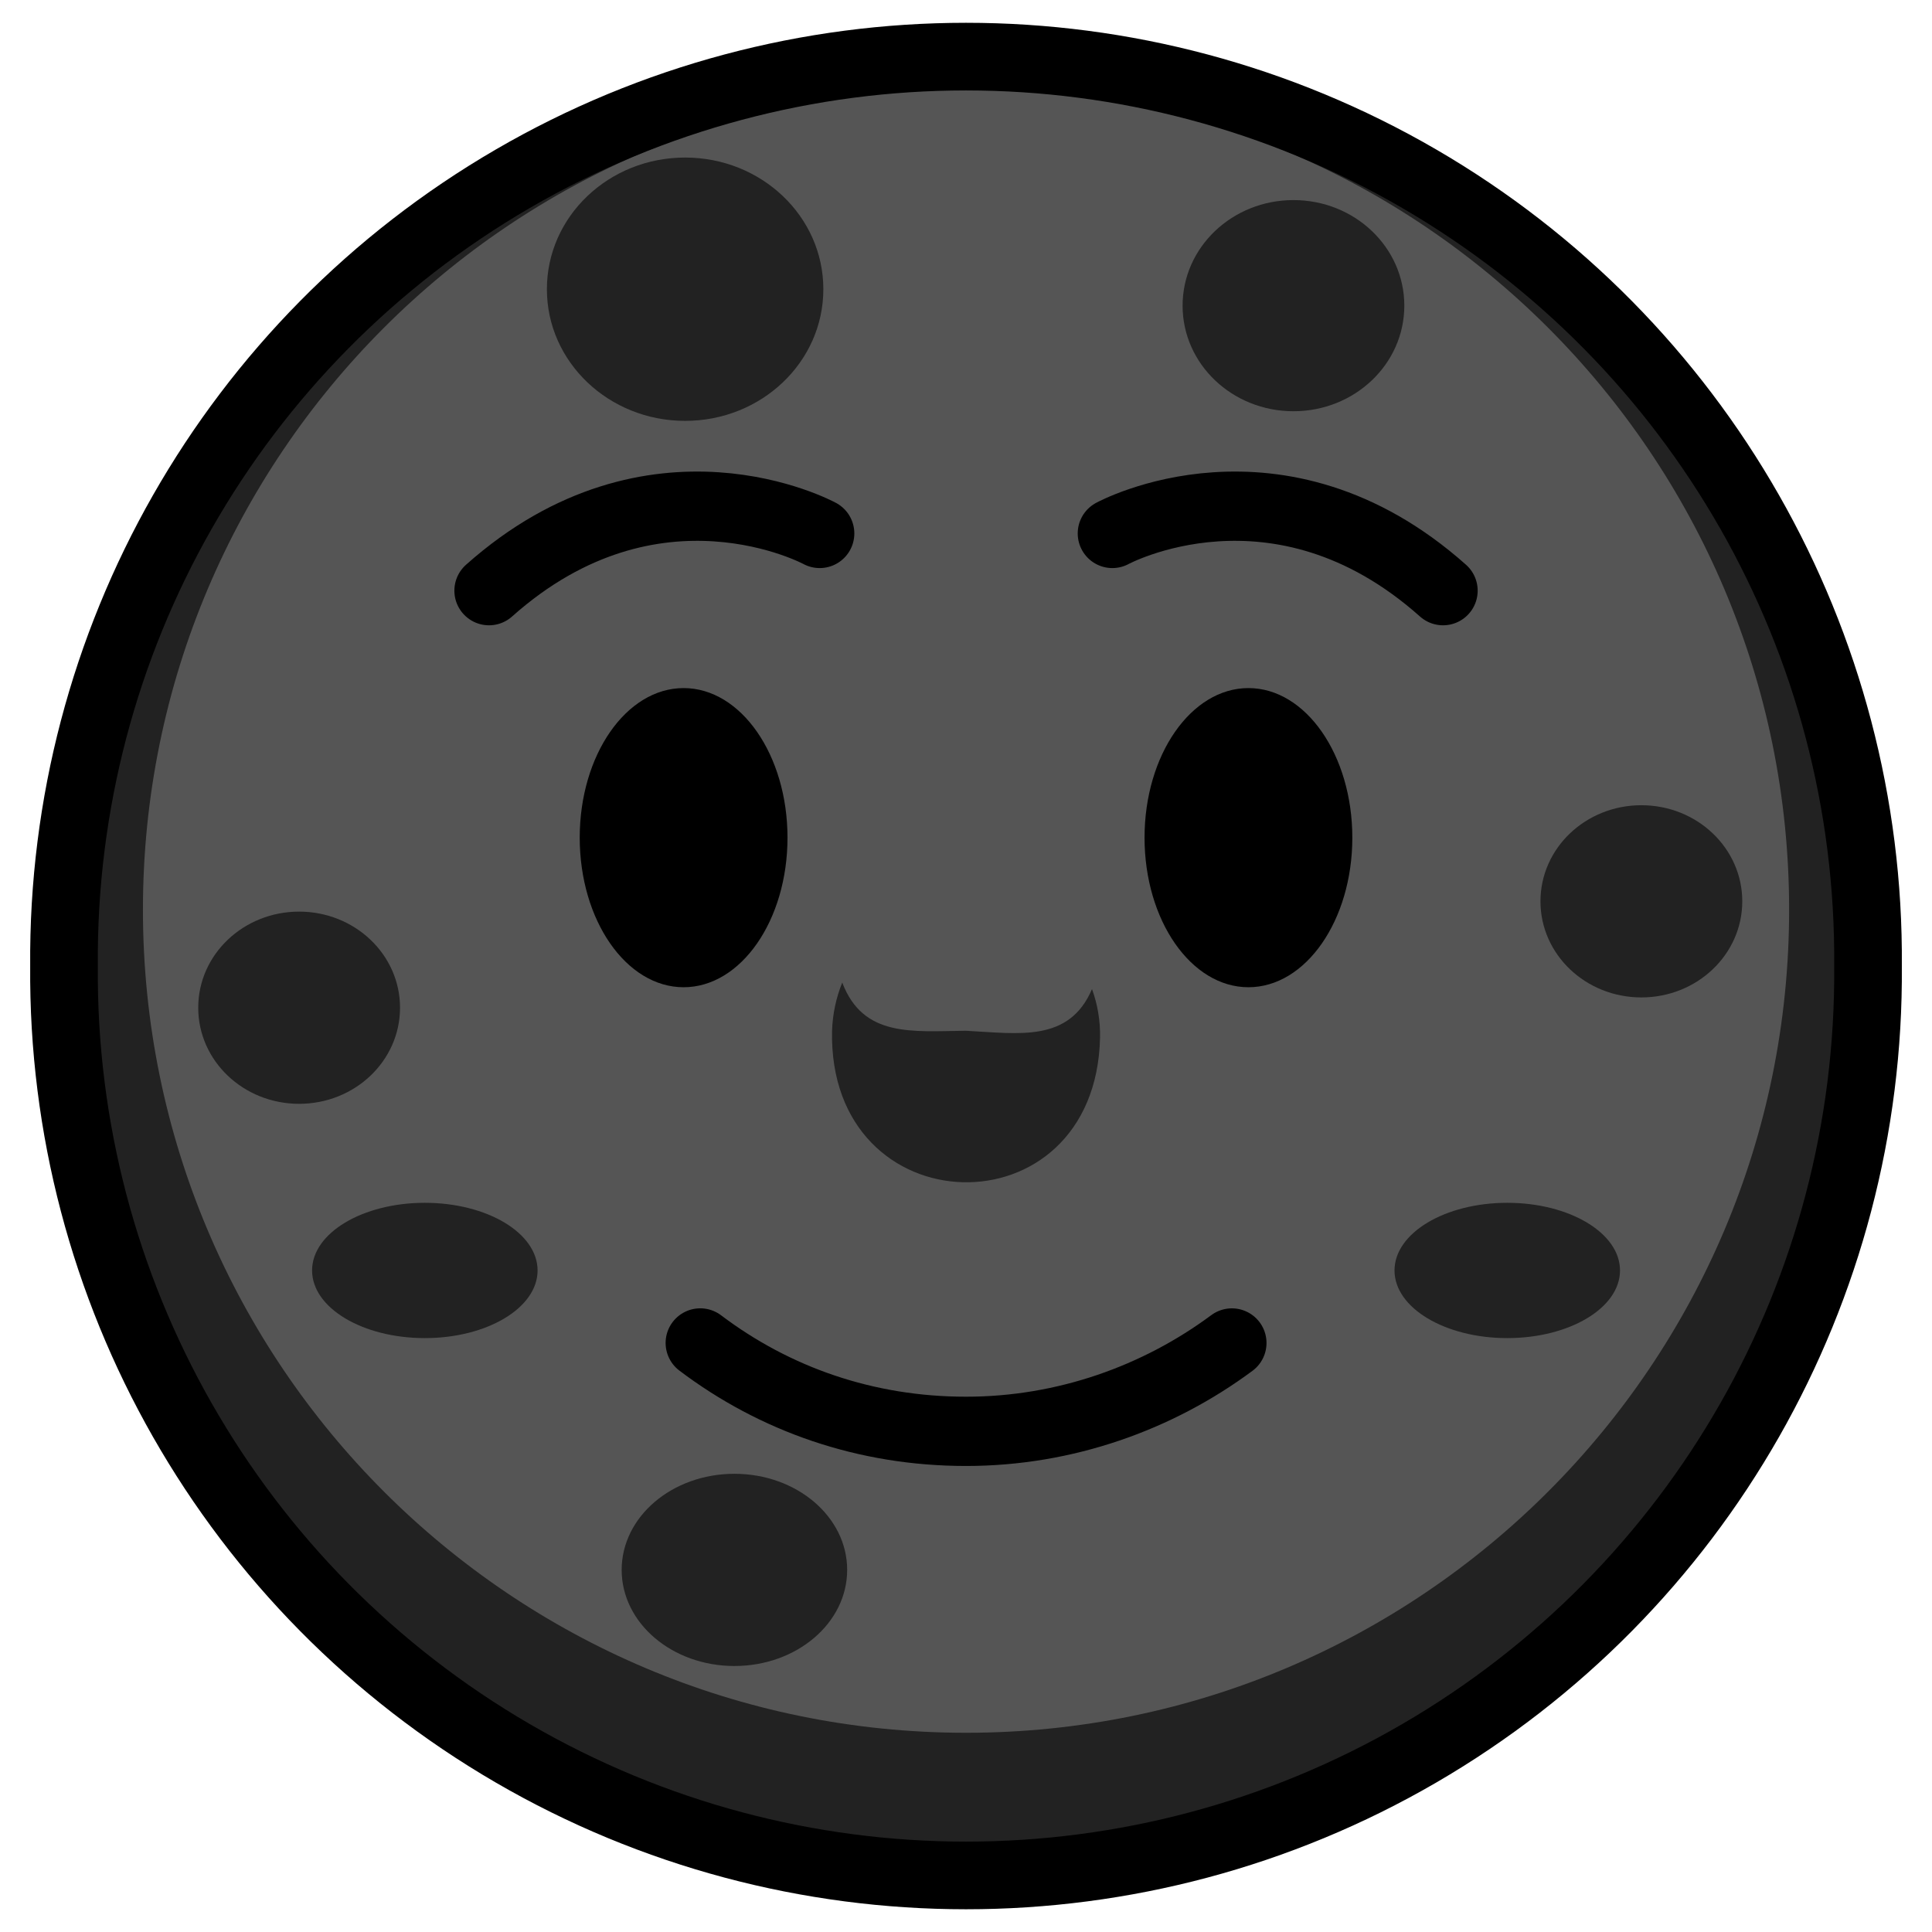
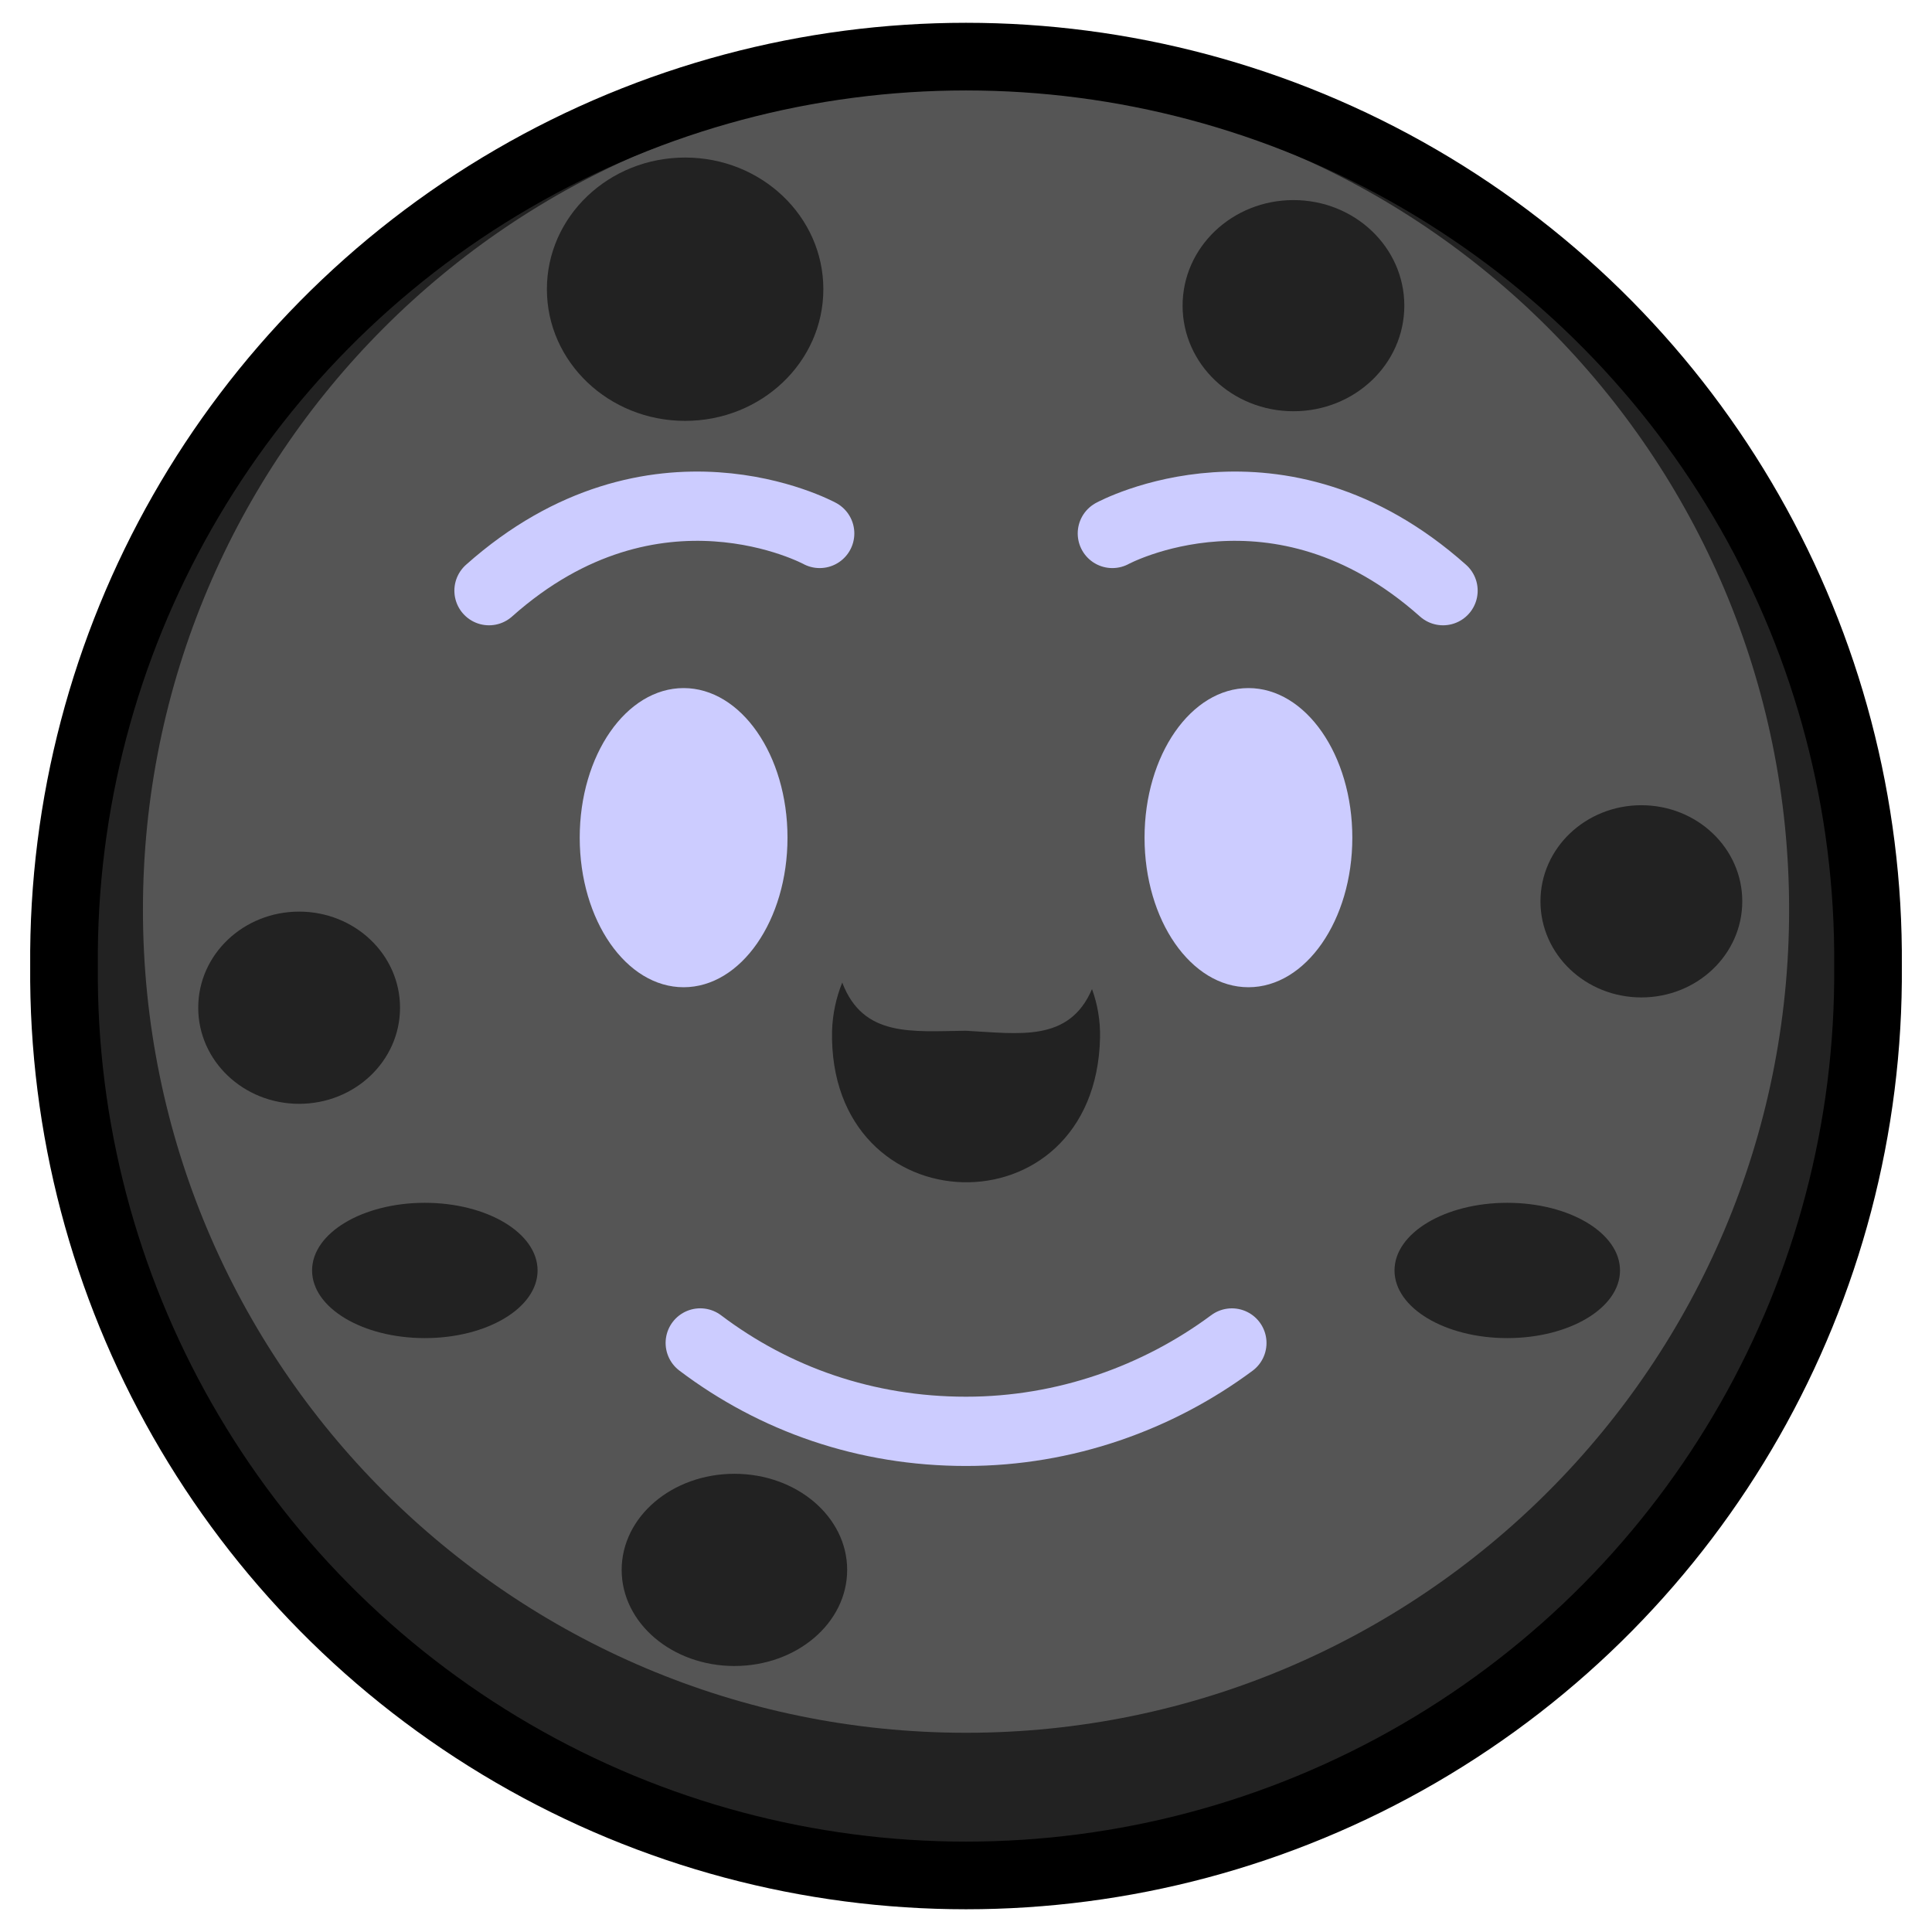
- <svg xmlns="http://www.w3.org/2000/svg" width="128" height="128" version="1.1" viewBox="0 0 128 128">
-   <path d="m4.241 64.002a59.762 59.762 0 1 0 119.52 0 59.762 59.762 0 1 0-119.52 0z" fill="#555" stroke-width="2.241" />
-   <path d="m64.002 4.241a59.761 59.761 0 1 0 59.761 59.761 59.761 59.761 0 0 0-59.761-59.761zm0 110.56a54.532 54.532 0 1 1 54.532-54.532 54.532 54.532 0 0 1-54.532 54.532z" fill="#222" stroke-width="2.241" />
-   <path d="m4.241 64.002a59.762 59.762 0 1 0 119.52 0 59.762 59.762 0 1 0-119.52 0z" fill="none" stroke="#000" stroke-linecap="round" stroke-linejoin="round" stroke-width="4.482" />
-   <g fill="#222">
-     <path d="m107.33 84.171c0 2.48-3.347 4.482-7.47 4.482-4.124 0-7.47-2.002-7.47-4.482s3.347-4.482 7.47-4.482c4.124 0 7.47 2.002 7.47 4.482z" stroke-width="2.241" />
-     <path d="m20.676 84.171c0 2.48 3.347 4.482 7.47 4.482s7.47-2.002 7.47-4.482-3.347-4.482-7.47-4.482c-4.123 0-7.47 2.002-7.47 4.482z" stroke-width="2.241" />
-     <path d="m41.187 104.01c0 3.523 3.347 6.367 7.47 6.367s7.47-2.844 7.47-6.367-3.347-6.367-7.47-6.367c-4.123 0-7.47 2.844-7.47 6.367z" stroke-width="2.671" />
-     <path d="m102.06 59.715c0 3.523 2.995 6.367 6.685 6.367s6.685-2.844 6.685-6.367-2.995-6.367-6.685-6.367c-3.69 0-6.685 2.844-6.685 6.367z" stroke-width="2.527" />
-     <path d="m36.233 19.161c0 4.827 4.103 8.723 9.158 8.723s9.158-3.896 9.158-8.723-4.103-8.723-9.158-8.723c-5.055 0-9.158 3.896-9.158 8.723z" stroke-width="3.462" />
-     <path d="m78.35 20.251c0 3.87 3.29 6.995 7.345 6.995s7.345-3.124 7.345-6.995c0-3.87-3.29-6.995-7.345-6.995-4.054 0-7.345 3.124-7.345 6.995z" stroke-width="2.776" />
-     <path d="m13.133 66.764c0 3.523 2.995 6.367 6.685 6.367s6.685-2.844 6.685-6.367-2.995-6.367-6.685-6.367c-3.69 0-6.685 2.844-6.685 6.367z" stroke-width="2.527" />
-     <path d="m64.003 68.291c3.537 0.187 6.829 0.778 8.345-2.762 0.374 1.022 0.555 2.118 0.533 3.22-0.289 13.084-18.045 12.612-17.755-0.471 0.039-1.098 0.268-2.178 0.675-3.181 1.385 3.647 4.626 3.231 8.203 3.193z" stroke-width="2.801" />
+ <svg xmlns="http://www.w3.org/2000/svg" width="128" height="128" version="1.1" viewBox="0 0 128 128" id="svg16">
+   <defs id="defs16" />
+   <path d="m4.241 64.002a59.762 59.762 0 1 0 119.52 0 59.762 59.762 0 1 0-119.52 0z" fill="#555" stroke-width="2.241" id="path1" />
+   <path d="m64.002 4.241a59.761 59.761 0 1 0 59.761 59.761 59.761 59.761 0 0 0-59.761-59.761zm0 110.56a54.532 54.532 0 1 1 54.532-54.532 54.532 54.532 0 0 1-54.532 54.532z" fill="#222" stroke-width="2.241" id="path2" />
+   <path d="m4.241 64.002a59.762 59.762 0 1 0 119.52 0 59.762 59.762 0 1 0-119.52 0z" fill="none" stroke="#000" stroke-linecap="round" stroke-linejoin="round" stroke-width="4.482" id="path3" />
+   <g fill="#222" id="g11">
+     <path d="m107.33 84.171c0 2.48-3.347 4.482-7.47 4.482-4.124 0-7.47-2.002-7.47-4.482s3.347-4.482 7.47-4.482c4.124 0 7.47 2.002 7.47 4.482z" stroke-width="2.241" id="path4" />
+     <path d="m20.676 84.171c0 2.48 3.347 4.482 7.47 4.482s7.47-2.002 7.47-4.482-3.347-4.482-7.47-4.482c-4.123 0-7.47 2.002-7.47 4.482z" stroke-width="2.241" id="path5" />
+     <path d="m41.187 104.01c0 3.523 3.347 6.367 7.47 6.367s7.47-2.844 7.47-6.367-3.347-6.367-7.47-6.367c-4.123 0-7.47 2.844-7.47 6.367z" stroke-width="2.671" id="path6" />
+     <path d="m102.06 59.715c0 3.523 2.995 6.367 6.685 6.367s6.685-2.844 6.685-6.367-2.995-6.367-6.685-6.367c-3.69 0-6.685 2.844-6.685 6.367z" stroke-width="2.527" id="path7" />
+     <path d="m36.233 19.161c0 4.827 4.103 8.723 9.158 8.723s9.158-3.896 9.158-8.723-4.103-8.723-9.158-8.723c-5.055 0-9.158 3.896-9.158 8.723z" stroke-width="3.462" id="path8" />
+     <path d="m78.35 20.251c0 3.87 3.29 6.995 7.345 6.995s7.345-3.124 7.345-6.995c0-3.87-3.29-6.995-7.345-6.995-4.054 0-7.345 3.124-7.345 6.995z" stroke-width="2.776" id="path9" />
+     <path d="m13.133 66.764c0 3.523 2.995 6.367 6.685 6.367s6.685-2.844 6.685-6.367-2.995-6.367-6.685-6.367c-3.69 0-6.685 2.844-6.685 6.367z" stroke-width="2.527" id="path10" />
+     <path d="m64.003 68.291c3.537 0.187 6.829 0.778 8.345-2.762 0.374 1.022 0.555 2.118 0.533 3.22-0.289 13.084-18.045 12.612-17.755-0.471 0.039-1.098 0.268-2.178 0.675-3.181 1.385 3.647 4.626 3.231 8.203 3.193z" stroke-width="2.801" id="path11" />
  </g>
-   <path d="m38.408 55.497a6.883 9.91 0 1 0 13.766 0 6.883 9.91 0 1 0-13.766 0" stroke-width="2.753" />
-   <path d="m75.829 55.497a6.883 9.91 0 1 0 13.766 0 6.883 9.91 0 1 0-13.766 0" stroke-width="2.753" />
-   <g fill="none" stroke="#000" stroke-linecap="round" stroke-linejoin="round" stroke-miterlimit="10" stroke-width="4.589">
-     <path d="m81.615 88.976c-4.898 3.635-11.044 5.854-17.612 5.854-6.658 0-12.679-2.13-17.61-5.856" />
-     <path d="m54.307 35.342s-10.954-5.966-21.909 3.791" />
-     <path d="m73.696 35.342s10.954-5.966 21.909 3.791" />
+   <g id="g16" style="fill:#ccccff;fill-opacity:1">
+     <path d="m 38.408,55.497 a 6.883,9.91 0 1 0 13.766,0 6.883,9.91 0 1 0 -13.766,0" stroke-width="2.753" id="path12" style="fill:#ccccff;fill-opacity:1" />
+     <path d="m 75.829,55.497 a 6.883,9.91 0 1 0 13.766,0 6.883,9.91 0 1 0 -13.766,0" stroke-width="2.753" id="path13" style="fill:#ccccff;fill-opacity:1" />
+   </g>
+   <g id="g17" style="stroke:#ccccff;stroke-opacity:1;fill:none">
+     <path d="m 81.615,88.976 c -4.898,3.635 -11.044,5.854 -17.612,5.854 -6.658,0 -12.679,-2.13 -17.61,-5.856" id="path14" style="fill:none;fill-opacity:1;stroke:#ccccff;stroke-width:4.589;stroke-linecap:round;stroke-linejoin:round;stroke-miterlimit:10;stroke-opacity:1" />
+     <path d="m 54.307,35.342 c 0,0 -10.954,-5.966 -21.909,3.791" id="path15" style="fill:none;fill-opacity:1;stroke:#ccccff;stroke-width:4.589;stroke-linecap:round;stroke-linejoin:round;stroke-miterlimit:10;stroke-opacity:1" />
+     <path d="m 73.696,35.342 c 0,0 10.954,-5.966 21.909,3.791" id="path16" style="fill:none;fill-opacity:1;stroke:#ccccff;stroke-width:4.589;stroke-linecap:round;stroke-linejoin:round;stroke-miterlimit:10;stroke-opacity:1" />
  </g>
</svg>
